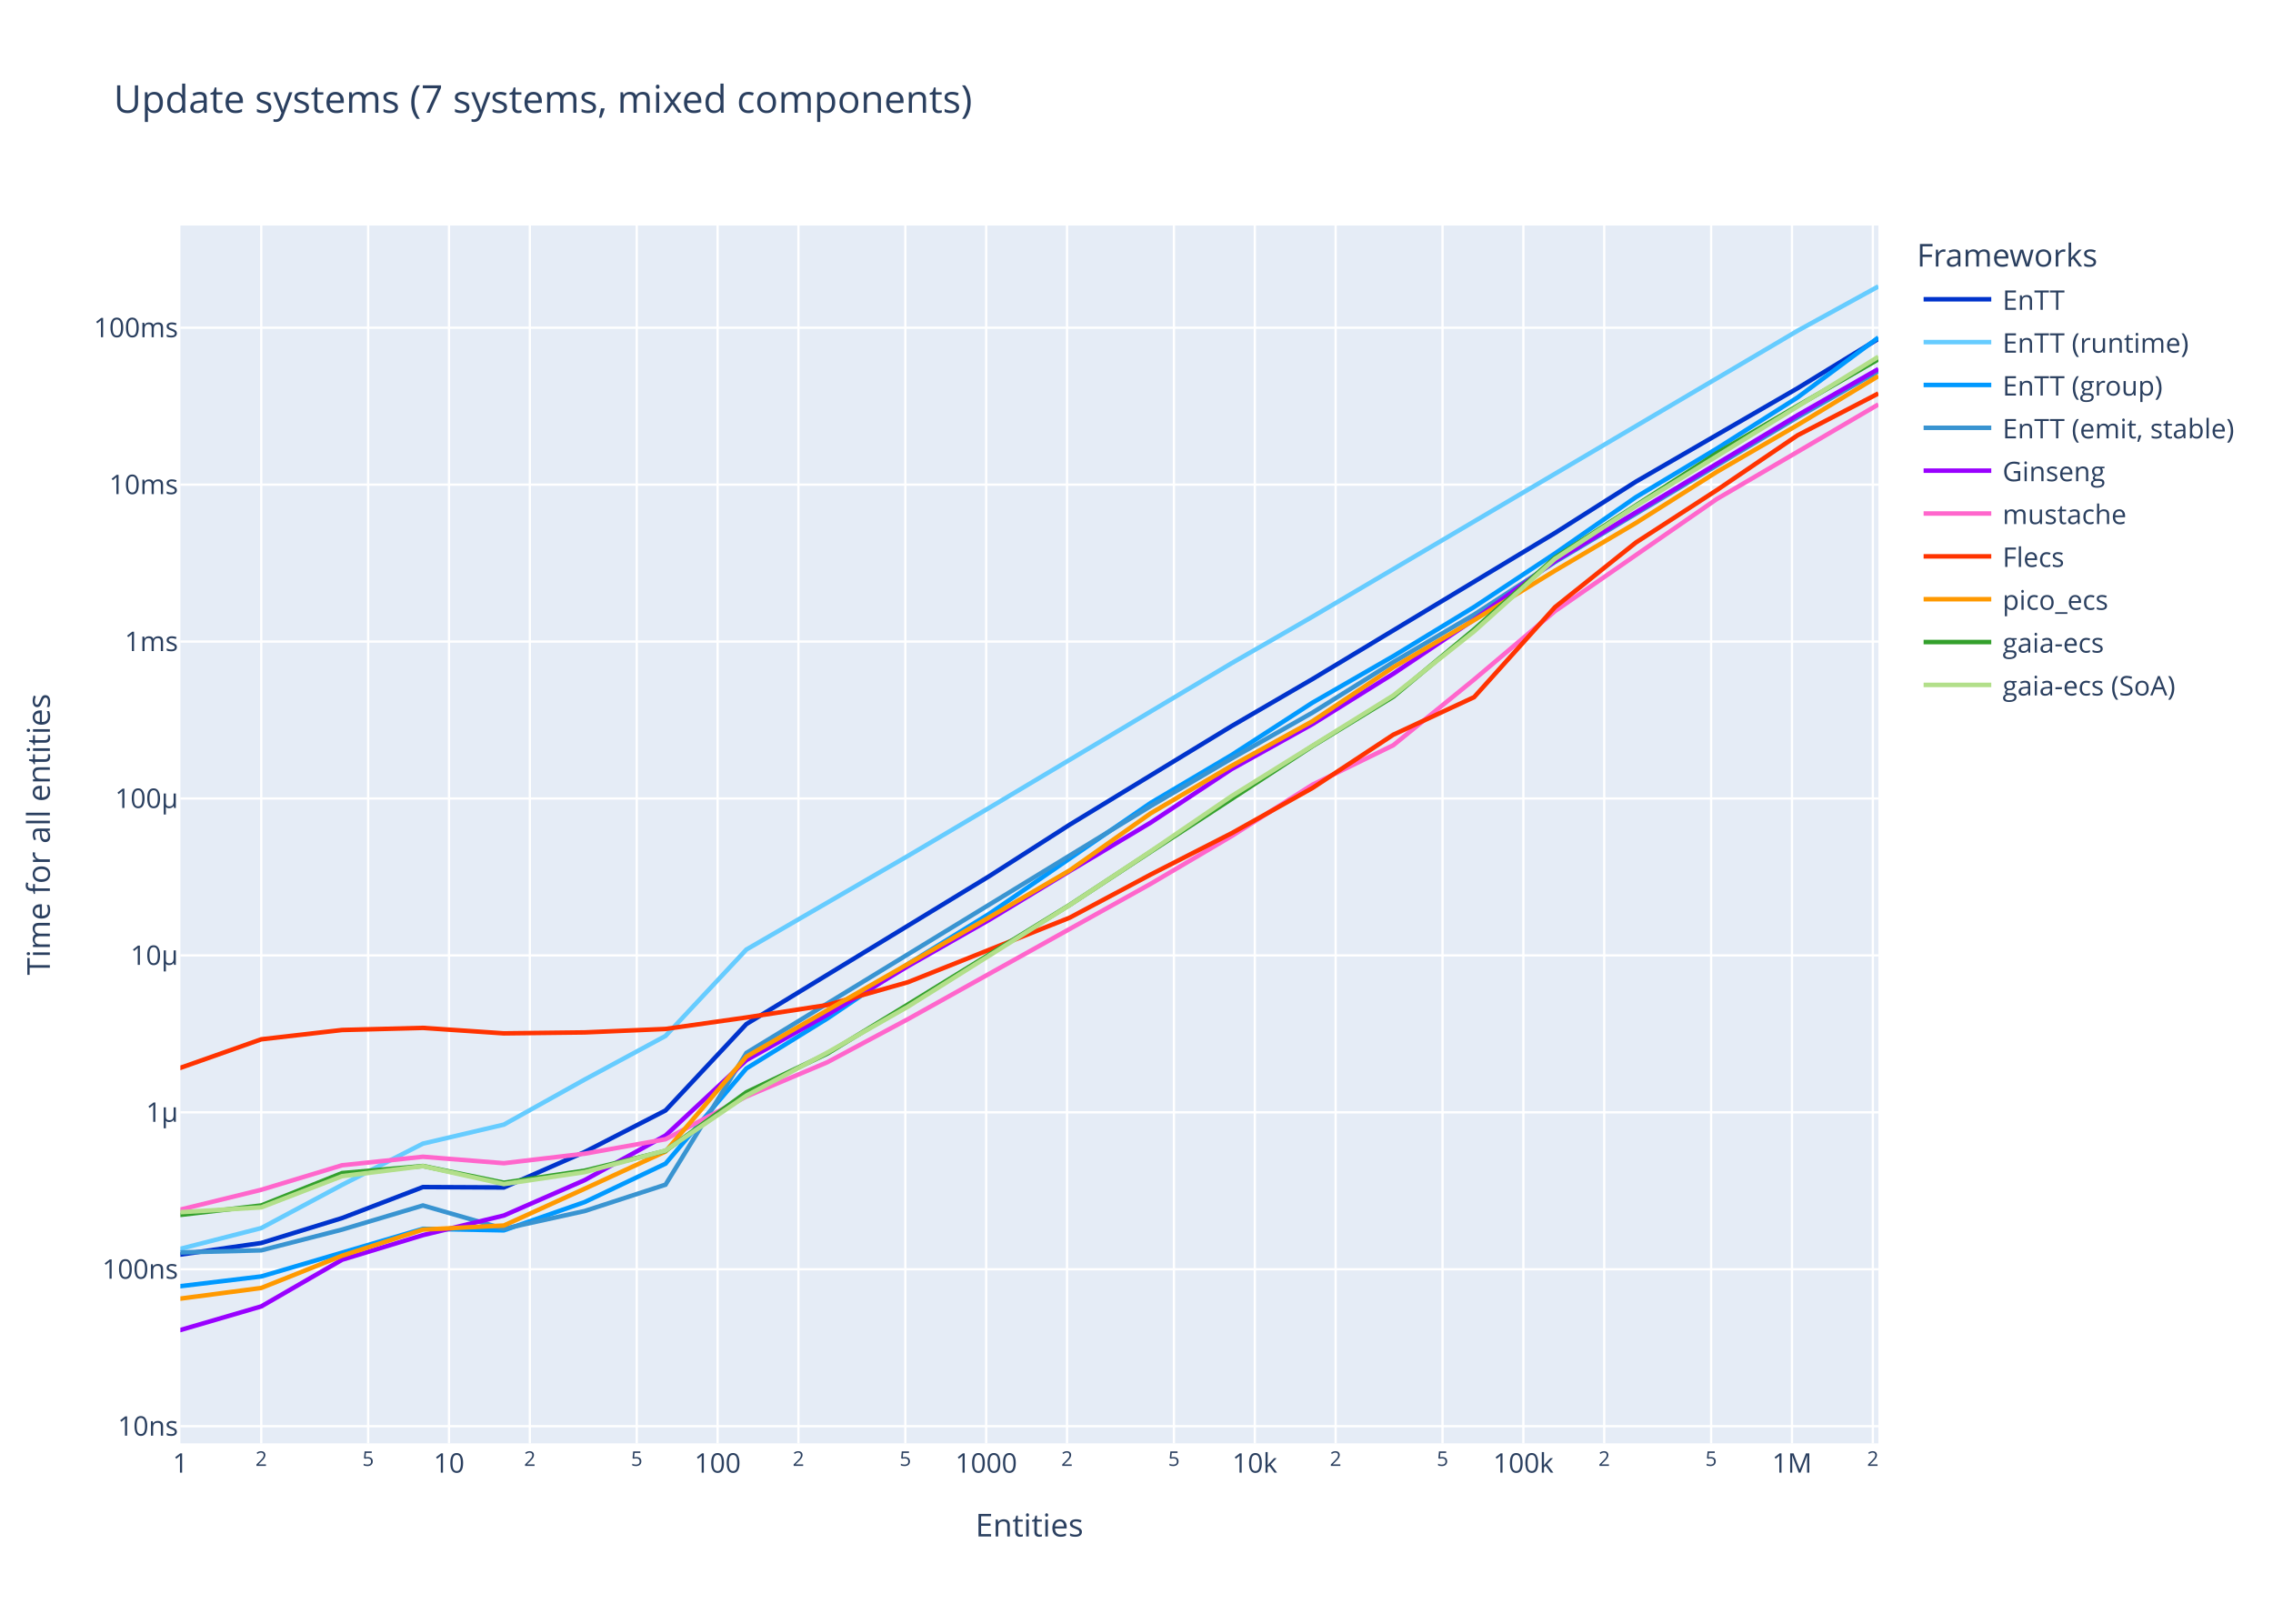
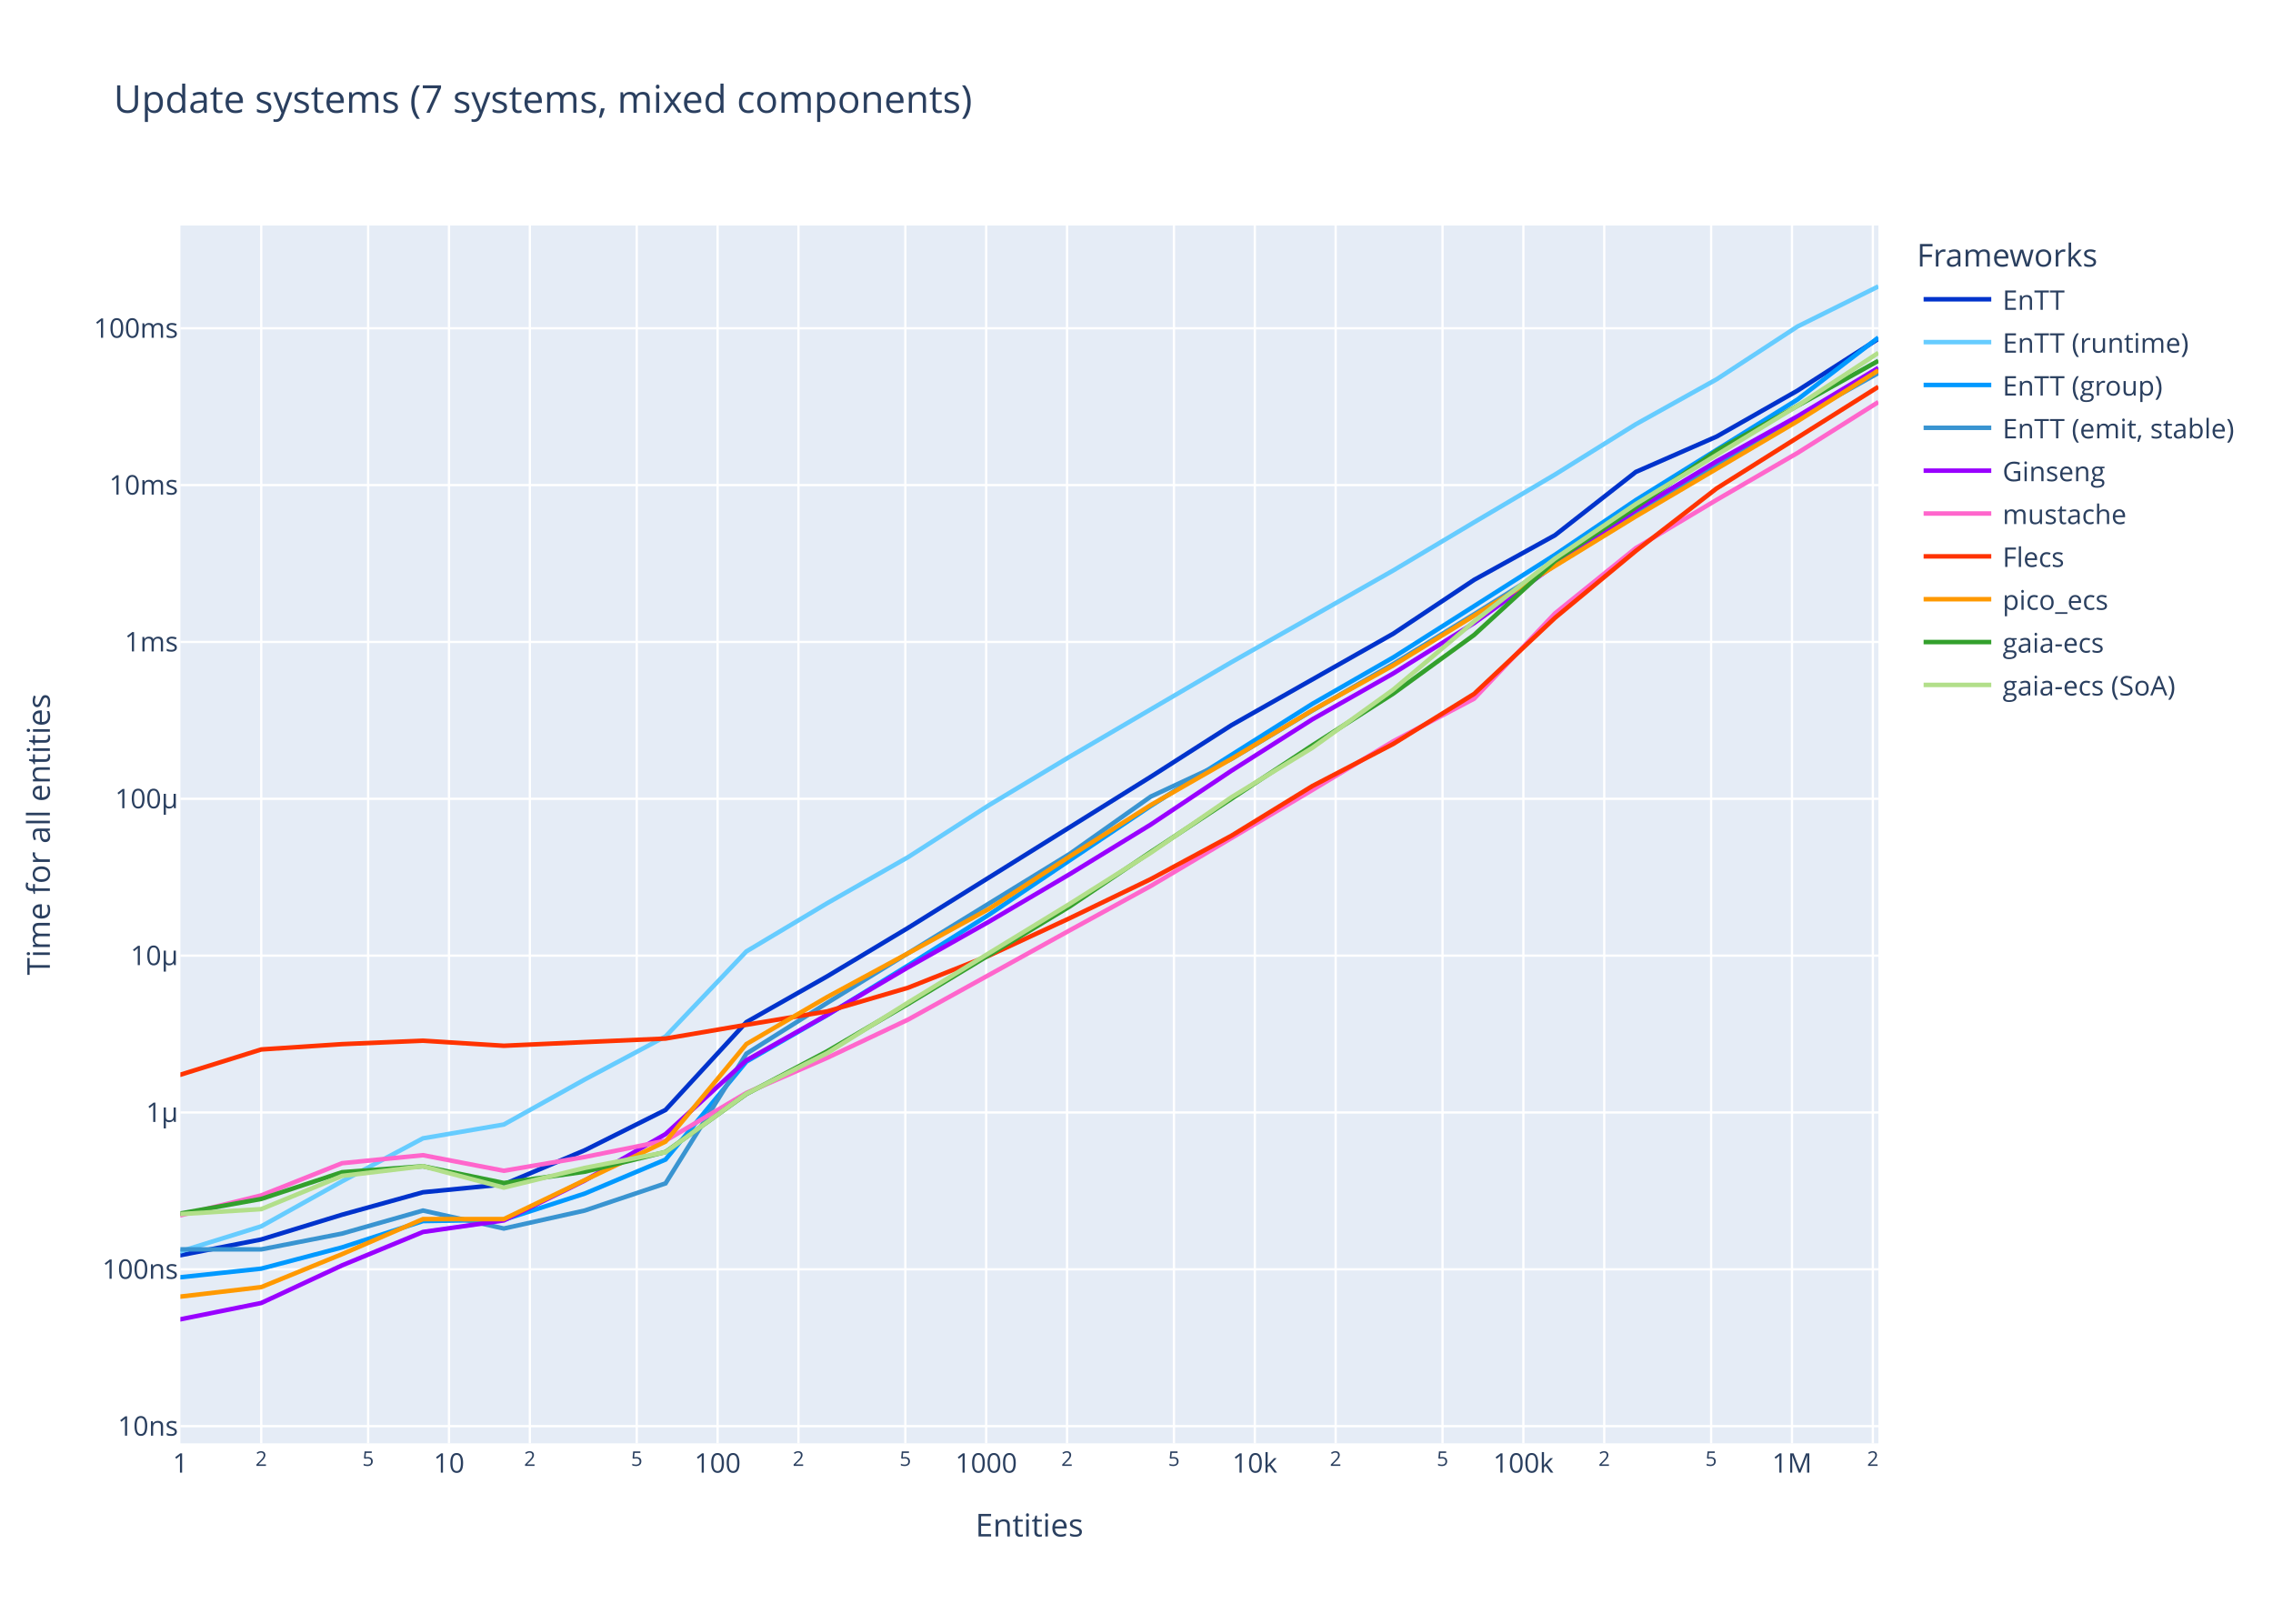
<svg xmlns="http://www.w3.org/2000/svg" class="main-svg" width="1008" height="720" style="" viewBox="0 0 1008 720">
  <rect x="0" y="0" width="1008" height="720" style="fill: rgb(255, 255, 255); fill-opacity: 1;" />
-   <defs id="defs-e7d3ab">
+   <defs id="defs-165e3e">
    <g class="clips">
-       <clipPath id="clipe7d3abxyplot" class="plotclip">
+       <clipPath id="clip165e3exyplot" class="plotclip">
        <rect width="753" height="540" />
      </clipPath>
-       <clipPath class="axesclip" id="clipe7d3abx">
+       <clipPath class="axesclip" id="clip165e3ex">
        <rect x="80" y="0" width="753" height="720" />
      </clipPath>
-       <clipPath class="axesclip" id="clipe7d3aby">
+       <clipPath class="axesclip" id="clip165e3ey">
        <rect x="0" y="100" width="1008" height="540" />
      </clipPath>
-       <clipPath class="axesclip" id="clipe7d3abxy">
+       <clipPath class="axesclip" id="clip165e3exy">
        <rect x="80" y="100" width="753" height="540" />
      </clipPath>
    </g>
    <g class="gradients" />
    <g class="patterns" />
  </defs>
  <g class="bglayer">
    <rect class="bg" x="80" y="100" width="753" height="540" style="fill: rgb(229, 236, 246); fill-opacity: 1; stroke-width: 0;" />
  </g>
  <g class="layer-below">
    <g class="imagelayer" />
    <g class="shapelayer" />
  </g>
  <g class="cartesianlayer">
    <g class="subplot xy">
      <g class="layer-subplot">
        <g class="shapelayer" />
        <g class="imagelayer" />
      </g>
      <g class="minor-gridlayer">
        <g class="x" />
        <g class="y" />
      </g>
      <g class="gridlayer">
        <g class="x">
          <path class="xgrid crisp" transform="translate(115.86,0)" d="M0,100v540" style="stroke: rgb(255, 255, 255); stroke-opacity: 1; stroke-width: 1px;" />
          <path class="xgrid crisp" transform="translate(163.26,0)" d="M0,100v540" style="stroke: rgb(255, 255, 255); stroke-opacity: 1; stroke-width: 1px;" />
          <path class="xgrid crisp" transform="translate(199.11,0)" d="M0,100v540" style="stroke: rgb(255, 255, 255); stroke-opacity: 1; stroke-width: 1px;" />
          <path class="xgrid crisp" transform="translate(234.97,0)" d="M0,100v540" style="stroke: rgb(255, 255, 255); stroke-opacity: 1; stroke-width: 1px;" />
          <path class="xgrid crisp" transform="translate(282.37,0)" d="M0,100v540" style="stroke: rgb(255, 255, 255); stroke-opacity: 1; stroke-width: 1px;" />
          <path class="xgrid crisp" transform="translate(318.23,0)" d="M0,100v540" style="stroke: rgb(255, 255, 255); stroke-opacity: 1; stroke-width: 1px;" />
          <path class="xgrid crisp" transform="translate(354.09,0)" d="M0,100v540" style="stroke: rgb(255, 255, 255); stroke-opacity: 1; stroke-width: 1px;" />
          <path class="xgrid crisp" transform="translate(401.49,0)" d="M0,100v540" style="stroke: rgb(255, 255, 255); stroke-opacity: 1; stroke-width: 1px;" />
          <path class="xgrid crisp" transform="translate(437.34,0)" d="M0,100v540" style="stroke: rgb(255, 255, 255); stroke-opacity: 1; stroke-width: 1px;" />
          <path class="xgrid crisp" transform="translate(473.2,0)" d="M0,100v540" style="stroke: rgb(255, 255, 255); stroke-opacity: 1; stroke-width: 1px;" />
          <path class="xgrid crisp" transform="translate(520.6,0)" d="M0,100v540" style="stroke: rgb(255, 255, 255); stroke-opacity: 1; stroke-width: 1px;" />
          <path class="xgrid crisp" transform="translate(556.46,0)" d="M0,100v540" style="stroke: rgb(255, 255, 255); stroke-opacity: 1; stroke-width: 1px;" />
          <path class="xgrid crisp" transform="translate(592.32,0)" d="M0,100v540" style="stroke: rgb(255, 255, 255); stroke-opacity: 1; stroke-width: 1px;" />
          <path class="xgrid crisp" transform="translate(639.72,0)" d="M0,100v540" style="stroke: rgb(255, 255, 255); stroke-opacity: 1; stroke-width: 1px;" />
          <path class="xgrid crisp" transform="translate(675.57,0)" d="M0,100v540" style="stroke: rgb(255, 255, 255); stroke-opacity: 1; stroke-width: 1px;" />
          <path class="xgrid crisp" transform="translate(711.43,0)" d="M0,100v540" style="stroke: rgb(255, 255, 255); stroke-opacity: 1; stroke-width: 1px;" />
          <path class="xgrid crisp" transform="translate(758.83,0)" d="M0,100v540" style="stroke: rgb(255, 255, 255); stroke-opacity: 1; stroke-width: 1px;" />
          <path class="xgrid crisp" transform="translate(794.69,0)" d="M0,100v540" style="stroke: rgb(255, 255, 255); stroke-opacity: 1; stroke-width: 1px;" />
          <path class="xgrid crisp" transform="translate(830.55,0)" d="M0,100v540" style="stroke: rgb(255, 255, 255); stroke-opacity: 1; stroke-width: 1px;" />
        </g>
        <g class="y">
-           <path class="ygrid crisp" transform="translate(0,632.4)" d="M80,0h753" style="stroke: rgb(255, 255, 255); stroke-opacity: 1; stroke-width: 1px;" />
-           <path class="ygrid crisp" transform="translate(0,562.81)" d="M80,0h753" style="stroke: rgb(255, 255, 255); stroke-opacity: 1; stroke-width: 1px;" />
-           <path class="ygrid crisp" transform="translate(0,493.23)" d="M80,0h753" style="stroke: rgb(255, 255, 255); stroke-opacity: 1; stroke-width: 1px;" />
-           <path class="ygrid crisp" transform="translate(0,423.65)" d="M80,0h753" style="stroke: rgb(255, 255, 255); stroke-opacity: 1; stroke-width: 1px;" />
-           <path class="ygrid crisp" transform="translate(0,354.07)" d="M80,0h753" style="stroke: rgb(255, 255, 255); stroke-opacity: 1; stroke-width: 1px;" />
-           <path class="ygrid crisp" transform="translate(0,284.48)" d="M80,0h753" style="stroke: rgb(255, 255, 255); stroke-opacity: 1; stroke-width: 1px;" />
-           <path class="ygrid crisp" transform="translate(0,214.9)" d="M80,0h753" style="stroke: rgb(255, 255, 255); stroke-opacity: 1; stroke-width: 1px;" />
-           <path class="ygrid crisp" transform="translate(0,145.32)" d="M80,0h753" style="stroke: rgb(255, 255, 255); stroke-opacity: 1; stroke-width: 1px;" />
+           <path class="ygrid crisp" transform="translate(0,632.39)" d="M80,0h753" style="stroke: rgb(255, 255, 255); stroke-opacity: 1; stroke-width: 1px;" />
+           <path class="ygrid crisp" transform="translate(0,562.84)" d="M80,0h753" style="stroke: rgb(255, 255, 255); stroke-opacity: 1; stroke-width: 1px;" />
+           <path class="ygrid crisp" transform="translate(0,493.29)" d="M80,0h753" style="stroke: rgb(255, 255, 255); stroke-opacity: 1; stroke-width: 1px;" />
+           <path class="ygrid crisp" transform="translate(0,423.75)" d="M80,0h753" style="stroke: rgb(255, 255, 255); stroke-opacity: 1; stroke-width: 1px;" />
+           <path class="ygrid crisp" transform="translate(0,354.2)" d="M80,0h753" style="stroke: rgb(255, 255, 255); stroke-opacity: 1; stroke-width: 1px;" />
+           <path class="ygrid crisp" transform="translate(0,284.65)" d="M80,0h753" style="stroke: rgb(255, 255, 255); stroke-opacity: 1; stroke-width: 1px;" />
+           <path class="ygrid crisp" transform="translate(0,215.1)" d="M80,0h753" style="stroke: rgb(255, 255, 255); stroke-opacity: 1; stroke-width: 1px;" />
+           <path class="ygrid crisp" transform="translate(0,145.56)" d="M80,0h753" style="stroke: rgb(255, 255, 255); stroke-opacity: 1; stroke-width: 1px;" />
        </g>
      </g>
      <g class="zerolinelayer" />
      <g class="layer-between">
        <g class="shapelayer" />
        <g class="imagelayer" />
      </g>
      <path class="xlines-below" />
      <path class="ylines-below" />
      <g class="overlines-below" />
      <g class="xaxislayer-below" />
      <g class="yaxislayer-below" />
      <g class="overaxes-below" />
-       <g class="plot" transform="translate(80,100)" clip-path="url(#clipe7d3abxyplot)">
-         <g class="scatterlayer mlayer">
-           <g class="trace scatter trace9988a9" style="stroke-miterlimit: 2; opacity: 1;">
-             <g class="fills" />
-             <g class="errorbars" />
-             <g class="lines">
-               <path class="js-line" d="M-15060,468.44L-15060,456.336L0,456.31L35.86,451.17L71.71,440.11L107.57,426.37L143.43,426.55L179.29,410.81L215.14,392.4L251,354.09L358.57,288.59L394.43,265.65L466.14,221.99L502,201.13L609.57,136.34L645.43,113.6L717.14,72.16L753,50.23" style="vector-effect: none; fill: none; stroke: rgb(0, 51, 204); stroke-opacity: 1; stroke-width: 2px; opacity: 1;" />
-             </g>
-             <g class="points" />
-             <g class="text" />
-           </g>
-           <g class="trace scatter trace2ec19c" style="stroke-miterlimit: 2; opacity: 1;">
-             <g class="fills" />
-             <g class="errorbars" />
-             <g class="lines">
-               <path class="js-line" d="M-15060,479.28L-15060,453.804L0,453.75L35.86,444.55L71.71,425.39L107.57,407.1L143.43,398.68L179.29,378.69L215.14,359.36L251,321.04L322.71,279.48L358.57,258.27L466.14,194.1L502,173.48L717.14,46.68L753,27" style="vector-effect: none; fill: none; stroke: rgb(102, 204, 255); stroke-opacity: 1; stroke-width: 2px; opacity: 1;" />
-             </g>
-             <g class="points" />
-             <g class="text" />
-           </g>
-           <g class="trace scatter trace331c13" style="stroke-miterlimit: 2; opacity: 1;">
-             <g class="fills" />
-             <g class="errorbars" />
-             <g class="lines">
-               <path class="js-line" d="M-15060,479.8L-15060,470.34L0,470.32L35.86,466L107.57,444.88L143.43,445.56L179.29,433.02L215.14,415.98L251,373.77L286.86,351.65L322.71,327.42L358.57,305.29L430.29,256.02L466.14,234.81L502,211.6L537.86,190.96L573.71,169.15L609.57,145.42L645.43,120.47L681.29,98.96L717.14,76.25L753,49.65" style="vector-effect: none; fill: none; stroke: rgb(0, 153, 255); stroke-opacity: 1; stroke-width: 2px; opacity: 1;" />
-             </g>
-             <g class="points" />
-             <g class="text" />
-           </g>
-           <g class="trace scatter tracea41253" style="stroke-miterlimit: 2; opacity: 1;">
-             <g class="fills" />
-             <g class="errorbars" />
-             <g class="lines">
-               <path class="js-line" d="M-15060,468.08L-15060,455.377L0,455.35L35.86,454.42L71.71,445.22L107.57,434.53L143.43,444.88L179.29,436.99L215.14,425.3L251,366.89L430.29,257.43L466.14,236.37L502,216.02L537.86,193.61L573.71,172.54L609.57,149.22L717.14,85.01L753,64.61" style="vector-effect: none; fill: none; stroke: rgb(57, 148, 209); stroke-opacity: 1; stroke-width: 2px; opacity: 1;" />
-             </g>
-             <g class="points" />
-             <g class="text" />
-           </g>
-           <g class="trace scatter trace9f1a84" style="stroke-miterlimit: 2; opacity: 1;">
-             <g class="fills" />
-             <g class="errorbars" />
-             <g class="lines">
-               <path class="js-line" d="M-15060,513L-15060,489.809L0,489.76L35.86,479.28L71.71,458.59L107.57,447.68L143.43,438.99L179.29,423.28L215.14,403.5L251,370.07L286.86,349.97L322.71,328.38L358.57,307.94L394.43,286.21L430.29,264.76L466.14,241.05L502,221.11L537.86,198.77L573.71,174.72L609.57,148.78L717.14,84.13L753,63.63" style="vector-effect: none; fill: none; stroke: rgb(153, 0, 255); stroke-opacity: 1; stroke-width: 2px; opacity: 1;" />
-             </g>
-             <g class="points" />
-             <g class="text" />
-           </g>
-           <g class="trace scatter tracec1c081" style="stroke-miterlimit: 2; opacity: 1;">
-             <g class="fills" />
-             <g class="errorbars" />
-             <g class="lines">
-               <path class="js-line" d="M-15060,493.69L-15060,436.481L0,436.36L35.86,427.57L71.71,416.7L107.57,412.93L143.43,415.79L179.29,411.57L215.14,405.15L251,386.2L286.86,371.04L322.71,351.86L430.29,291.9L466.14,270.76L502,247.97L537.86,230.46L573.71,201.32L609.57,171L681.29,121.31L717.14,100.35L753,79.33" style="vector-effect: none; fill: none; stroke: rgb(255, 102, 204); stroke-opacity: 1; stroke-width: 2px; opacity: 1;" />
-             </g>
-             <g class="points" />
-             <g class="text" />
-           </g>
-           <g class="trace scatter trace97b1c9" style="stroke-miterlimit: 2; opacity: 1;">
-             <g class="fills" />
-             <g class="errorbars" />
-             <g class="lines">
-               <path class="js-line" d="M-15060,412.76L-15060,373.583L0,373.5L35.86,360.85L71.71,356.72L107.57,355.79L143.43,358.21L179.29,357.79L215.14,356.26L251,351.16L286.86,345.65L322.71,335.5L394.43,306.89L430.29,287.79L466.14,269.49L502,249.43L537.86,225.8L573.71,209.13L609.57,169.24L645.43,140.59L681.29,117.37L717.14,93.04L753,74.47" style="vector-effect: none; fill: none; stroke: rgb(255, 51, 0); stroke-opacity: 1; stroke-width: 2px; opacity: 1;" />
-             </g>
-             <g class="points" />
-             <g class="text" />
-           </g>
-           <g class="trace scatter trace9c4613" style="stroke-miterlimit: 2; opacity: 1;">
-             <g class="fills" />
-             <g class="errorbars" />
-             <g class="lines">
-               <path class="js-line" d="M-15060,492.86L-15060,475.866L0,475.83L35.86,471.11L71.71,456.8L107.57,445.22L143.43,443.42L179.29,427.1L215.14,410.59L251,368.53L358.57,306.83L394.43,285.91L430.29,260.64L466.14,239.58L502,219.82L537.86,195.89L573.71,174.98L609.57,153.05L645.43,131.92L681.29,109.27L717.14,88.47L753,66.75" style="vector-effect: none; fill: none; stroke: rgb(255, 153, 0); stroke-opacity: 1; stroke-width: 2px; opacity: 1;" />
-             </g>
-             <g class="points" />
-             <g class="text" />
-           </g>
-           <g class="trace scatter tracec07773" style="stroke-miterlimit: 2; opacity: 1;">
-             <g class="fills" />
-             <g class="errorbars" />
-             <g class="lines">
-               <path class="js-line" d="M-15060,461.34L-15060,438.758L0,438.71L35.86,434.53L71.71,420.17L107.57,417.03L143.43,424.44L179.29,419.09L215.14,410.32L251,384.34L286.86,367.19L322.71,345.36L394.43,301.23L430.29,277.68L502,230.88L537.86,208.94L573.71,179.1L609.57,147.26L681.29,101L717.14,79.95L753,59.32" style="vector-effect: none; fill: none; stroke: rgb(51, 160, 44); stroke-opacity: 1; stroke-width: 2px; opacity: 1;" />
-             </g>
-             <g class="points" />
-             <g class="text" />
-           </g>
-           <g class="trace scatter trace9beb1f" style="stroke-miterlimit: 2; opacity: 1;">
-             <g class="fills" />
-             <g class="errorbars" />
-             <g class="lines">
-               <path class="js-line" d="M-15060,464.05L-15060,437.566L0,437.51L35.86,435.37L71.71,421.53L107.57,417.09L143.43,425.04L179.29,419.74L215.14,410.17L251,385.82L286.86,366.75L322.71,346.32L394.43,301.31L430.29,277.48L466.14,253.02L502,230.69L537.86,208.4L573.71,179.98L609.57,147.8L645.43,124.41L753,58.19" style="vector-effect: none; fill: none; stroke: rgb(178, 223, 138); stroke-opacity: 1; stroke-width: 2px; opacity: 1;" />
-             </g>
-             <g class="points" />
-             <g class="text" />
-           </g>
-         </g>
-       </g>
-       <g class="overplot" />
+       <g class="overplot">
+         <g class="xy" transform="translate(80,100)" clip-path="url(#clip165e3exyplot)">
+           <g class="scatterlayer mlayer">
+             <g class="trace scatter trace92db5b" style="stroke-miterlimit: 2; opacity: 1;">
+               <g class="fills" />
+               <g class="errorbars" />
+               <g class="lines">
+                 <path class="js-line" d="M-15060,468.83L-15060,456.616L0,456.59L35.86,449.6L71.71,438.62L107.57,428.67L143.43,425.17L179.29,410.06L215.14,392.17L251,353.23L286.86,332.91L322.71,311.44L430.29,244.46L466.14,221.55L537.86,180.99L573.71,157.13L609.57,137.34L645.43,109.27L681.29,93.57L717.14,73.2L753,50.22" style="vector-effect: none; fill: none; stroke: rgb(0, 51, 204); stroke-opacity: 1; stroke-width: 2px; opacity: 1;" />
+               </g>
+               <g class="points" />
+               <g class="text" />
+             </g>
+             <g class="trace scatter trace678532" style="stroke-miterlimit: 2; opacity: 1;">
+               <g class="fills" />
+               <g class="errorbars" />
+               <g class="lines">
+                 <path class="js-line" d="M-15060,483.18L-15060,454.979L0,454.92L35.86,443.77L71.71,423.82L107.57,404.76L143.43,398.63L179.29,378.68L215.14,359.59L251,321.87L286.86,300.48L322.71,280.07L358.57,257.04L394.43,235.51L466.14,193.6L502,173.31L537.86,152.95L573.71,131.59L609.57,110.43L645.43,88.12L681.29,68.17L717.14,44.78L753,27" style="vector-effect: none; fill: none; stroke: rgb(102, 204, 255); stroke-opacity: 1; stroke-width: 2px; opacity: 1;" />
+               </g>
+               <g class="points" />
+               <g class="text" />
+             </g>
+             <g class="trace scatter trace04d702" style="stroke-miterlimit: 2; opacity: 1;">
+               <g class="fills" />
+               <g class="errorbars" />
+               <g class="lines">
+                 <path class="js-line" d="M-15060,479.29L-15060,466.387L0,466.36L35.86,462.54L71.71,453.11L107.57,441.45L143.43,440.86L179.29,429.26L215.14,414.17L251,370.73L286.86,350.12L322.71,328.1L358.57,305.61L394.43,281.45L430.29,257.39L466.14,234.72L502,212.09L537.86,191.51L609.57,146.01L645.43,121.76L717.14,77.15L753,49.66" style="vector-effect: none; fill: none; stroke: rgb(0, 153, 255); stroke-opacity: 1; stroke-width: 2px; opacity: 1;" />
+               </g>
+               <g class="points" />
+               <g class="text" />
+             </g>
+             <g class="trace scatter trace42ec28" style="stroke-miterlimit: 2; opacity: 1;">
+               <g class="fills" />
+               <g class="errorbars" />
+               <g class="lines">
+                 <path class="js-line" d="M-15060,469.58L-15060,0L-15060,454.033L35.86,454L71.71,446.99L107.57,436.78L143.43,444.75L179.29,436.78L215.14,424.74L251,367.23L286.86,344.69L394.43,278.61L430.29,253.24L466.14,236.5L502,215.06L537.86,194.42L573.71,172.4L645.43,127.44L681.29,106.53L717.14,85.44L753,65.4" style="vector-effect: none; fill: none; stroke: rgb(57, 148, 209); stroke-opacity: 1; stroke-width: 2px; opacity: 1;" />
+               </g>
+               <g class="points" />
+               <g class="text" />
+             </g>
+             <g class="trace scatter tracea84602" style="stroke-miterlimit: 2; opacity: 1;">
+               <g class="fills" />
+               <g class="errorbars" />
+               <g class="lines">
+                 <path class="js-line" d="M-15060,513L-15060,485.069L0,485.01L35.86,477.77L71.71,461.08L107.57,446.28L143.43,441.16L179.29,423.49L215.14,402.88L251,370.16L286.86,349.98L322.71,328.91L358.57,308.69L394.43,287.59L430.29,265.65L466.14,241.73L502,218.96L537.86,198.61L573.71,176.28L609.57,150.51L645.43,126.16L681.29,104.53L717.14,84.59L753,63.11" style="vector-effect: none; fill: none; stroke: rgb(153, 0, 255); stroke-opacity: 1; stroke-width: 2px; opacity: 1;" />
+               </g>
+               <g class="points" />
+               <g class="text" />
+             </g>
+             <g class="trace scatter traceb67018" style="stroke-miterlimit: 2; opacity: 1;">
+               <g class="fills" />
+               <g class="errorbars" />
+               <g class="lines">
+                 <path class="js-line" d="M-15060,492.06L-15060,439.002L0,438.89L35.86,430.06L71.71,415.78L107.57,412.24L143.43,419.14L179.29,413.04L215.14,405.8L251,384.61L286.86,369.04L322.71,352.11L394.43,312.51L430.29,292.88L502,250.29L537.86,228.7L573.71,209.81L609.57,172.01L645.43,143.04L681.29,121.64L717.14,100.84L753,78.27" style="vector-effect: none; fill: none; stroke: rgb(255, 102, 204); stroke-opacity: 1; stroke-width: 2px; opacity: 1;" />
+               </g>
+               <g class="points" />
+               <g class="text" />
+             </g>
+             <g class="trace scatter trace47a40f" style="stroke-miterlimit: 2; opacity: 1;">
+               <g class="fills" />
+               <g class="errorbars" />
+               <g class="lines">
+                 <path class="js-line" d="M-15060,410.27L-15060,376.621L0,376.55L35.86,365.35L71.71,362.99L107.57,361.47L143.43,363.71L179.29,362.09L215.14,360.52L251,354.41L286.86,348.46L322.71,337.98L358.57,323.75L394.43,307.12L430.29,289.84L466.14,270.55L502,248.54L537.86,229.87L573.71,207.69L609.57,173.99L645.43,144.29L681.29,116.56L753,71.5" style="vector-effect: none; fill: none; stroke: rgb(255, 51, 0); stroke-opacity: 1; stroke-width: 2px; opacity: 1;" />
+               </g>
+               <g class="points" />
+               <g class="text" />
+             </g>
+             <g class="trace scatter trace343b8e" style="stroke-miterlimit: 2; opacity: 1;">
+               <g class="fills" />
+               <g class="errorbars" />
+               <g class="lines">
+                 <path class="js-line" d="M-15060,489.77L-15060,474.971L0,474.94L35.86,470.73L71.71,456.1L107.57,440.57L143.43,440.57L179.29,423.32L215.14,406.21L251,362.97L286.86,342.08L322.71,322.69L358.57,303.04L394.43,279.74L430.29,257L466.14,236.48L502,214.95L537.86,195.05L609.57,150.97L645.43,128.98L717.14,86.77L753,64.24" style="vector-effect: none; fill: none; stroke: rgb(255, 153, 0); stroke-opacity: 1; stroke-width: 2px; opacity: 1;" />
+               </g>
+               <g class="points" />
+               <g class="text" />
+             </g>
+             <g class="trace scatter trace81b13f" style="stroke-miterlimit: 2; opacity: 1;">
+               <g class="fills" />
+               <g class="errorbars" />
+               <g class="lines">
+                 <path class="js-line" d="M-15060,457.33L-15060,438.121L0,438.08L35.86,431.63L71.71,419.78L107.57,417.14L143.43,424.57L179.29,419.57L215.14,410.81L251,385.11L286.86,366.15L322.71,345.15L394.43,301.92L430.29,277.81L502,230.5L537.86,207.56L573.71,181.55L609.57,148.71L645.43,124.98L681.29,99.87L753,59.98" style="vector-effect: none; fill: none; stroke: rgb(51, 160, 44); stroke-opacity: 1; stroke-width: 2px; opacity: 1;" />
+               </g>
+               <g class="points" />
+               <g class="text" />
+             </g>
+             <g class="trace scatter tracef173cb" style="stroke-miterlimit: 2; opacity: 1;">
+               <g class="fills" />
+               <g class="errorbars" />
+               <g class="lines">
+                 <path class="js-line" d="M-15060,462.54L-15060,438.401L0,438.35L35.86,436.15L71.71,421.42L107.57,417.14L143.43,426.6L179.29,417.88L215.14,410.91L251,384.98L286.86,366.96L322.71,344.55L394.43,300.77L430.29,278.16L466.14,253.49L502,231.59L537.86,205.8L573.71,175.6L609.57,147.69L645.43,123.51L717.14,79.93L753,56.46" style="vector-effect: none; fill: none; stroke: rgb(178, 223, 138); stroke-opacity: 1; stroke-width: 2px; opacity: 1;" />
+               </g>
+               <g class="points" />
+               <g class="text" />
+             </g>
+           </g>
+         </g>
+       </g>
      <path class="xlines-above crisp" d="M0,0" style="fill: none;" />
      <path class="ylines-above crisp" d="M0,0" style="fill: none;" />
      <g class="overlines-above" />
      <g class="xaxislayer-above">
        <g class="xtick">
          <text text-anchor="middle" x="0" y="653" transform="translate(80,0)" style="font-family: 'Open Sans', verdana, arial, sans-serif; font-size: 12px; fill: rgb(42, 63, 95); fill-opacity: 1; white-space: pre; opacity: 1;">1</text>
        </g>
        <g class="xtick">
          <text text-anchor="middle" x="0" y="650" style="font-family: 'Open Sans', verdana, arial, sans-serif; font-size: 9px; fill: rgb(42, 63, 95); fill-opacity: 1; white-space: pre; opacity: 1;" transform="translate(115.86,0)">2</text>
        </g>
        <g class="xtick">
          <text text-anchor="middle" x="0" y="650" style="font-family: 'Open Sans', verdana, arial, sans-serif; font-size: 9px; fill: rgb(42, 63, 95); fill-opacity: 1; white-space: pre; opacity: 1;" transform="translate(163.26,0)">5</text>
        </g>
        <g class="xtick">
          <text text-anchor="middle" x="0" y="653" style="font-family: 'Open Sans', verdana, arial, sans-serif; font-size: 12px; fill: rgb(42, 63, 95); fill-opacity: 1; white-space: pre; opacity: 1;" transform="translate(199.11,0)">10</text>
        </g>
        <g class="xtick">
          <text text-anchor="middle" x="0" y="650" style="font-family: 'Open Sans', verdana, arial, sans-serif; font-size: 9px; fill: rgb(42, 63, 95); fill-opacity: 1; white-space: pre; opacity: 1;" transform="translate(234.97,0)">2</text>
        </g>
        <g class="xtick">
          <text text-anchor="middle" x="0" y="650" style="font-family: 'Open Sans', verdana, arial, sans-serif; font-size: 9px; fill: rgb(42, 63, 95); fill-opacity: 1; white-space: pre; opacity: 1;" transform="translate(282.37,0)">5</text>
        </g>
        <g class="xtick">
          <text text-anchor="middle" x="0" y="653" style="font-family: 'Open Sans', verdana, arial, sans-serif; font-size: 12px; fill: rgb(42, 63, 95); fill-opacity: 1; white-space: pre; opacity: 1;" transform="translate(318.23,0)">100</text>
        </g>
        <g class="xtick">
          <text text-anchor="middle" x="0" y="650" style="font-family: 'Open Sans', verdana, arial, sans-serif; font-size: 9px; fill: rgb(42, 63, 95); fill-opacity: 1; white-space: pre; opacity: 1;" transform="translate(354.09,0)">2</text>
        </g>
        <g class="xtick">
          <text text-anchor="middle" x="0" y="650" style="font-family: 'Open Sans', verdana, arial, sans-serif; font-size: 9px; fill: rgb(42, 63, 95); fill-opacity: 1; white-space: pre; opacity: 1;" transform="translate(401.49,0)">5</text>
        </g>
        <g class="xtick">
          <text text-anchor="middle" x="0" y="653" style="font-family: 'Open Sans', verdana, arial, sans-serif; font-size: 12px; fill: rgb(42, 63, 95); fill-opacity: 1; white-space: pre; opacity: 1;" transform="translate(437.34,0)">1000</text>
        </g>
        <g class="xtick">
          <text text-anchor="middle" x="0" y="650" style="font-family: 'Open Sans', verdana, arial, sans-serif; font-size: 9px; fill: rgb(42, 63, 95); fill-opacity: 1; white-space: pre; opacity: 1;" transform="translate(473.2,0)">2</text>
        </g>
        <g class="xtick">
          <text text-anchor="middle" x="0" y="650" style="font-family: 'Open Sans', verdana, arial, sans-serif; font-size: 9px; fill: rgb(42, 63, 95); fill-opacity: 1; white-space: pre; opacity: 1;" transform="translate(520.6,0)">5</text>
        </g>
        <g class="xtick">
          <text text-anchor="middle" x="0" y="653" style="font-family: 'Open Sans', verdana, arial, sans-serif; font-size: 12px; fill: rgb(42, 63, 95); fill-opacity: 1; white-space: pre; opacity: 1;" transform="translate(556.46,0)">10k</text>
        </g>
        <g class="xtick">
          <text text-anchor="middle" x="0" y="650" style="font-family: 'Open Sans', verdana, arial, sans-serif; font-size: 9px; fill: rgb(42, 63, 95); fill-opacity: 1; white-space: pre; opacity: 1;" transform="translate(592.32,0)">2</text>
        </g>
        <g class="xtick">
          <text text-anchor="middle" x="0" y="650" style="font-family: 'Open Sans', verdana, arial, sans-serif; font-size: 9px; fill: rgb(42, 63, 95); fill-opacity: 1; white-space: pre; opacity: 1;" transform="translate(639.72,0)">5</text>
        </g>
        <g class="xtick">
          <text text-anchor="middle" x="0" y="653" style="font-family: 'Open Sans', verdana, arial, sans-serif; font-size: 12px; fill: rgb(42, 63, 95); fill-opacity: 1; white-space: pre; opacity: 1;" transform="translate(675.57,0)">100k</text>
        </g>
        <g class="xtick">
          <text text-anchor="middle" x="0" y="650" style="font-family: 'Open Sans', verdana, arial, sans-serif; font-size: 9px; fill: rgb(42, 63, 95); fill-opacity: 1; white-space: pre; opacity: 1;" transform="translate(711.43,0)">2</text>
        </g>
        <g class="xtick">
          <text text-anchor="middle" x="0" y="650" style="font-family: 'Open Sans', verdana, arial, sans-serif; font-size: 9px; fill: rgb(42, 63, 95); fill-opacity: 1; white-space: pre; opacity: 1;" transform="translate(758.83,0)">5</text>
        </g>
        <g class="xtick">
          <text text-anchor="middle" x="0" y="653" style="font-family: 'Open Sans', verdana, arial, sans-serif; font-size: 12px; fill: rgb(42, 63, 95); fill-opacity: 1; white-space: pre; opacity: 1;" transform="translate(794.69,0)">1M</text>
        </g>
        <g class="xtick">
          <text text-anchor="middle" x="0" y="650" style="font-family: 'Open Sans', verdana, arial, sans-serif; font-size: 9px; fill: rgb(42, 63, 95); fill-opacity: 1; white-space: pre; opacity: 1;" transform="translate(830.55,0)">2</text>
        </g>
      </g>
      <g class="yaxislayer-above">
        <g class="ytick">
-           <text text-anchor="end" x="79" y="4.2" transform="translate(0,632.4)" style="font-family: 'Open Sans', verdana, arial, sans-serif; font-size: 12px; fill: rgb(42, 63, 95); fill-opacity: 1; white-space: pre; opacity: 1;">10ns</text>
-         </g>
-         <g class="ytick">
-           <text text-anchor="end" x="79" y="4.2" style="font-family: 'Open Sans', verdana, arial, sans-serif; font-size: 12px; fill: rgb(42, 63, 95); fill-opacity: 1; white-space: pre; opacity: 1;" transform="translate(0,562.81)">100ns</text>
-         </g>
-         <g class="ytick">
-           <text text-anchor="end" x="79" y="4.2" style="font-family: 'Open Sans', verdana, arial, sans-serif; font-size: 12px; fill: rgb(42, 63, 95); fill-opacity: 1; white-space: pre; opacity: 1;" transform="translate(0,493.23)">1µ</text>
-         </g>
-         <g class="ytick">
-           <text text-anchor="end" x="79" y="4.2" style="font-family: 'Open Sans', verdana, arial, sans-serif; font-size: 12px; fill: rgb(42, 63, 95); fill-opacity: 1; white-space: pre; opacity: 1;" transform="translate(0,423.65)">10µ</text>
-         </g>
-         <g class="ytick">
-           <text text-anchor="end" x="79" y="4.2" style="font-family: 'Open Sans', verdana, arial, sans-serif; font-size: 12px; fill: rgb(42, 63, 95); fill-opacity: 1; white-space: pre; opacity: 1;" transform="translate(0,354.07)">100µ</text>
-         </g>
-         <g class="ytick">
-           <text text-anchor="end" x="79" y="4.2" style="font-family: 'Open Sans', verdana, arial, sans-serif; font-size: 12px; fill: rgb(42, 63, 95); fill-opacity: 1; white-space: pre; opacity: 1;" transform="translate(0,284.48)">1ms</text>
-         </g>
-         <g class="ytick">
-           <text text-anchor="end" x="79" y="4.2" style="font-family: 'Open Sans', verdana, arial, sans-serif; font-size: 12px; fill: rgb(42, 63, 95); fill-opacity: 1; white-space: pre; opacity: 1;" transform="translate(0,214.9)">10ms</text>
-         </g>
-         <g class="ytick">
-           <text text-anchor="end" x="79" y="4.2" style="font-family: 'Open Sans', verdana, arial, sans-serif; font-size: 12px; fill: rgb(42, 63, 95); fill-opacity: 1; white-space: pre; opacity: 1;" transform="translate(0,145.32)">100ms</text>
+           <text text-anchor="end" x="79" y="4.2" transform="translate(0,632.39)" style="font-family: 'Open Sans', verdana, arial, sans-serif; font-size: 12px; fill: rgb(42, 63, 95); fill-opacity: 1; white-space: pre; opacity: 1;">10ns</text>
+         </g>
+         <g class="ytick">
+           <text text-anchor="end" x="79" y="4.2" style="font-family: 'Open Sans', verdana, arial, sans-serif; font-size: 12px; fill: rgb(42, 63, 95); fill-opacity: 1; white-space: pre; opacity: 1;" transform="translate(0,562.84)">100ns</text>
+         </g>
+         <g class="ytick">
+           <text text-anchor="end" x="79" y="4.2" style="font-family: 'Open Sans', verdana, arial, sans-serif; font-size: 12px; fill: rgb(42, 63, 95); fill-opacity: 1; white-space: pre; opacity: 1;" transform="translate(0,493.29)">1µ</text>
+         </g>
+         <g class="ytick">
+           <text text-anchor="end" x="79" y="4.2" style="font-family: 'Open Sans', verdana, arial, sans-serif; font-size: 12px; fill: rgb(42, 63, 95); fill-opacity: 1; white-space: pre; opacity: 1;" transform="translate(0,423.75)">10µ</text>
+         </g>
+         <g class="ytick">
+           <text text-anchor="end" x="79" y="4.2" style="font-family: 'Open Sans', verdana, arial, sans-serif; font-size: 12px; fill: rgb(42, 63, 95); fill-opacity: 1; white-space: pre; opacity: 1;" transform="translate(0,354.2)">100µ</text>
+         </g>
+         <g class="ytick">
+           <text text-anchor="end" x="79" y="4.2" style="font-family: 'Open Sans', verdana, arial, sans-serif; font-size: 12px; fill: rgb(42, 63, 95); fill-opacity: 1; white-space: pre; opacity: 1;" transform="translate(0,284.65)">1ms</text>
+         </g>
+         <g class="ytick">
+           <text text-anchor="end" x="79" y="4.2" style="font-family: 'Open Sans', verdana, arial, sans-serif; font-size: 12px; fill: rgb(42, 63, 95); fill-opacity: 1; white-space: pre; opacity: 1;" transform="translate(0,215.1)">10ms</text>
+         </g>
+         <g class="ytick">
+           <text text-anchor="end" x="79" y="4.2" style="font-family: 'Open Sans', verdana, arial, sans-serif; font-size: 12px; fill: rgb(42, 63, 95); fill-opacity: 1; white-space: pre; opacity: 1;" transform="translate(0,145.56)">100ms</text>
        </g>
      </g>
      <g class="overaxes-above" />
    </g>
  </g>
  <g class="polarlayer" />
  <g class="smithlayer" />
  <g class="ternarylayer" />
  <g class="geolayer" />
  <g class="funnelarealayer" />
  <g class="pielayer" />
  <g class="iciclelayer" />
  <g class="treemaplayer" />
  <g class="sunburstlayer" />
  <g class="glimages" />
-   <defs id="topdefs-e7d3ab">
+   <defs id="topdefs-165e3e">
    <g class="clips" />
-     <clipPath id="legende7d3ab">
+     <clipPath id="legend165e3e">
      <rect width="148" height="219" x="0" y="0" />
    </clipPath>
  </defs>
  <g class="layer-above">
    <g class="imagelayer" />
    <g class="shapelayer" />
  </g>
  <g class="infolayer">
    <g class="legend" pointer-events="all" transform="translate(848.06,100)">
      <rect class="bg" shape-rendering="crispEdges" width="148" height="219" x="0" y="0" style="stroke: rgb(68, 68, 68); stroke-opacity: 1; fill: rgb(255, 255, 255); fill-opacity: 1; stroke-width: 0px;" />
-       <g class="scrollbox" transform="" clip-path="url(#legende7d3ab)">
+       <g class="scrollbox" transform="" clip-path="url(#legend165e3e)">
        <text class="legendtitletext" text-anchor="start" x="2" y="18.2" style="font-family: 'Open Sans', verdana, arial, sans-serif; font-size: 14px; fill: rgb(42, 63, 95); fill-opacity: 1; white-space: pre;">Frameworks</text>
        <g class="groups" transform="">
          <g class="traces" transform="translate(0,32.7)" style="opacity: 1;">
            <text class="legendtext" text-anchor="start" x="40" y="4.68" style="font-family: 'Open Sans', verdana, arial, sans-serif; font-size: 12px; fill: rgb(42, 63, 95); fill-opacity: 1; white-space: pre;">EnTT</text>
            <g class="layers" style="opacity: 1;">
              <g class="legendfill" />
              <g class="legendlines">
                <path class="js-line" d="M5,0h30" style="fill: none; stroke: rgb(0, 51, 204); stroke-opacity: 1; stroke-width: 2px;" />
              </g>
              <g class="legendsymbols">
                <g class="legendpoints" />
              </g>
            </g>
            <rect class="legendtoggle" x="0" y="-9.5" width="142.969" height="19" style="fill: rgb(0, 0, 0); fill-opacity: 0;" />
          </g>
        </g>
        <g class="groups" transform="">
          <g class="traces" transform="translate(0,51.7)" style="opacity: 1;">
            <text class="legendtext" text-anchor="start" x="40" y="4.68" style="font-family: 'Open Sans', verdana, arial, sans-serif; font-size: 12px; fill: rgb(42, 63, 95); fill-opacity: 1; white-space: pre;">EnTT (runtime)</text>
            <g class="layers" style="opacity: 1;">
              <g class="legendfill" />
              <g class="legendlines">
                <path class="js-line" d="M5,0h30" style="fill: none; stroke: rgb(102, 204, 255); stroke-opacity: 1; stroke-width: 2px;" />
              </g>
              <g class="legendsymbols">
                <g class="legendpoints" />
              </g>
            </g>
            <rect class="legendtoggle" x="0" y="-9.5" width="142.969" height="19" style="fill: rgb(0, 0, 0); fill-opacity: 0;" />
          </g>
        </g>
        <g class="groups" transform="">
          <g class="traces" transform="translate(0,70.7)" style="opacity: 1;">
            <text class="legendtext" text-anchor="start" x="40" y="4.68" style="font-family: 'Open Sans', verdana, arial, sans-serif; font-size: 12px; fill: rgb(42, 63, 95); fill-opacity: 1; white-space: pre;">EnTT (group)</text>
            <g class="layers" style="opacity: 1;">
              <g class="legendfill" />
              <g class="legendlines">
                <path class="js-line" d="M5,0h30" style="fill: none; stroke: rgb(0, 153, 255); stroke-opacity: 1; stroke-width: 2px;" />
              </g>
              <g class="legendsymbols">
                <g class="legendpoints" />
              </g>
            </g>
            <rect class="legendtoggle" x="0" y="-9.5" width="142.969" height="19" style="fill: rgb(0, 0, 0); fill-opacity: 0;" />
          </g>
        </g>
        <g class="groups" transform="">
          <g class="traces" transform="translate(0,89.7)" style="opacity: 1;">
            <text class="legendtext" text-anchor="start" x="40" y="4.68" style="font-family: 'Open Sans', verdana, arial, sans-serif; font-size: 12px; fill: rgb(42, 63, 95); fill-opacity: 1; white-space: pre;">EnTT (emit, stable)</text>
            <g class="layers" style="opacity: 1;">
              <g class="legendfill" />
              <g class="legendlines">
                <path class="js-line" d="M5,0h30" style="fill: none; stroke: rgb(57, 148, 209); stroke-opacity: 1; stroke-width: 2px;" />
              </g>
              <g class="legendsymbols">
                <g class="legendpoints" />
              </g>
            </g>
            <rect class="legendtoggle" x="0" y="-9.5" width="142.969" height="19" style="fill: rgb(0, 0, 0); fill-opacity: 0;" />
          </g>
        </g>
        <g class="groups" transform="">
          <g class="traces" transform="translate(0,108.7)" style="opacity: 1;">
            <text class="legendtext" text-anchor="start" x="40" y="4.68" style="font-family: 'Open Sans', verdana, arial, sans-serif; font-size: 12px; fill: rgb(42, 63, 95); fill-opacity: 1; white-space: pre;">Ginseng</text>
            <g class="layers" style="opacity: 1;">
              <g class="legendfill" />
              <g class="legendlines">
                <path class="js-line" d="M5,0h30" style="fill: none; stroke: rgb(153, 0, 255); stroke-opacity: 1; stroke-width: 2px;" />
              </g>
              <g class="legendsymbols">
                <g class="legendpoints" />
              </g>
            </g>
            <rect class="legendtoggle" x="0" y="-9.5" width="142.969" height="19" style="fill: rgb(0, 0, 0); fill-opacity: 0;" />
          </g>
        </g>
        <g class="groups" transform="">
          <g class="traces" transform="translate(0,127.7)" style="opacity: 1;">
            <text class="legendtext" text-anchor="start" x="40" y="4.68" style="font-family: 'Open Sans', verdana, arial, sans-serif; font-size: 12px; fill: rgb(42, 63, 95); fill-opacity: 1; white-space: pre;">mustache</text>
            <g class="layers" style="opacity: 1;">
              <g class="legendfill" />
              <g class="legendlines">
                <path class="js-line" d="M5,0h30" style="fill: none; stroke: rgb(255, 102, 204); stroke-opacity: 1; stroke-width: 2px;" />
              </g>
              <g class="legendsymbols">
                <g class="legendpoints" />
              </g>
            </g>
            <rect class="legendtoggle" x="0" y="-9.5" width="142.969" height="19" style="fill: rgb(0, 0, 0); fill-opacity: 0;" />
          </g>
        </g>
        <g class="groups" transform="">
          <g class="traces" transform="translate(0,146.7)" style="opacity: 1;">
            <text class="legendtext" text-anchor="start" x="40" y="4.68" style="font-family: 'Open Sans', verdana, arial, sans-serif; font-size: 12px; fill: rgb(42, 63, 95); fill-opacity: 1; white-space: pre;">Flecs</text>
            <g class="layers" style="opacity: 1;">
              <g class="legendfill" />
              <g class="legendlines">
                <path class="js-line" d="M5,0h30" style="fill: none; stroke: rgb(255, 51, 0); stroke-opacity: 1; stroke-width: 2px;" />
              </g>
              <g class="legendsymbols">
                <g class="legendpoints" />
              </g>
            </g>
            <rect class="legendtoggle" x="0" y="-9.5" width="142.969" height="19" style="fill: rgb(0, 0, 0); fill-opacity: 0;" />
          </g>
        </g>
        <g class="groups" transform="">
          <g class="traces" transform="translate(0,165.7)" style="opacity: 1;">
            <text class="legendtext" text-anchor="start" x="40" y="4.68" style="font-family: 'Open Sans', verdana, arial, sans-serif; font-size: 12px; fill: rgb(42, 63, 95); fill-opacity: 1; white-space: pre;">pico_ecs</text>
            <g class="layers" style="opacity: 1;">
              <g class="legendfill" />
              <g class="legendlines">
                <path class="js-line" d="M5,0h30" style="fill: none; stroke: rgb(255, 153, 0); stroke-opacity: 1; stroke-width: 2px;" />
              </g>
              <g class="legendsymbols">
                <g class="legendpoints" />
              </g>
            </g>
            <rect class="legendtoggle" x="0" y="-9.5" width="142.969" height="19" style="fill: rgb(0, 0, 0); fill-opacity: 0;" />
          </g>
        </g>
        <g class="groups" transform="">
          <g class="traces" transform="translate(0,184.7)" style="opacity: 1;">
            <text class="legendtext" text-anchor="start" x="40" y="4.68" style="font-family: 'Open Sans', verdana, arial, sans-serif; font-size: 12px; fill: rgb(42, 63, 95); fill-opacity: 1; white-space: pre;">gaia-ecs</text>
            <g class="layers" style="opacity: 1;">
              <g class="legendfill" />
              <g class="legendlines">
                <path class="js-line" d="M5,0h30" style="fill: none; stroke: rgb(51, 160, 44); stroke-opacity: 1; stroke-width: 2px;" />
              </g>
              <g class="legendsymbols">
                <g class="legendpoints" />
              </g>
            </g>
            <rect class="legendtoggle" x="0" y="-9.5" width="142.969" height="19" style="fill: rgb(0, 0, 0); fill-opacity: 0;" />
          </g>
        </g>
        <g class="groups" transform="">
          <g class="traces" transform="translate(0,203.7)" style="opacity: 1;">
            <text class="legendtext" text-anchor="start" x="40" y="4.68" style="font-family: 'Open Sans', verdana, arial, sans-serif; font-size: 12px; fill: rgb(42, 63, 95); fill-opacity: 1; white-space: pre;">gaia-ecs (SoA)</text>
            <g class="layers" style="opacity: 1;">
              <g class="legendfill" />
              <g class="legendlines">
                <path class="js-line" d="M5,0h30" style="fill: none; stroke: rgb(178, 223, 138); stroke-opacity: 1; stroke-width: 2px;" />
              </g>
              <g class="legendsymbols">
                <g class="legendpoints" />
              </g>
            </g>
            <rect class="legendtoggle" x="0" y="-9.5" width="142.969" height="19" style="fill: rgb(0, 0, 0); fill-opacity: 0;" />
          </g>
        </g>
      </g>
      <rect class="scrollbar" rx="20" ry="3" width="0" height="0" x="0" y="0" style="fill: rgb(128, 139, 164); fill-opacity: 1;" />
    </g>
    <g class="g-gtitle">
-       <text class="gtitle" x="50.4" y="50" text-anchor="start" dy="0em" style="font-family: 'Open Sans', verdana, arial, sans-serif; font-size: 17px; fill: rgb(42, 63, 95); opacity: 1; white-space: pre;">Update systems (7 systems, mixed components)</text>
+       <text class="gtitle" x="50.4" y="50" text-anchor="start" dy="0em" style="opacity: 1; font-family: 'Open Sans', verdana, arial, sans-serif; font-size: 17px; fill: rgb(42, 63, 95); fill-opacity: 1; white-space: pre;">Update systems (7 systems, mixed components)</text>
    </g>
    <g class="g-xtitle">
-       <text class="xtitle" x="456.5" y="681.3" text-anchor="middle" style="font-family: 'Open Sans', verdana, arial, sans-serif; font-size: 14px; fill: rgb(42, 63, 95); opacity: 1; white-space: pre;">Entities</text>
+       <text class="xtitle" x="456.5" y="681.3" text-anchor="middle" style="opacity: 1; font-family: 'Open Sans', verdana, arial, sans-serif; font-size: 14px; fill: rgb(42, 63, 95); fill-opacity: 1; white-space: pre;">Entities</text>
    </g>
    <g class="g-ytitle">
-       <text class="ytitle" transform="rotate(-90,22.11563,370)" x="22.116" y="370" text-anchor="middle" style="font-family: 'Open Sans', verdana, arial, sans-serif; font-size: 14px; fill: rgb(42, 63, 95); opacity: 1; white-space: pre;">Time for all entities</text>
+       <text class="ytitle" transform="rotate(-90,22.11563,370)" x="22.116" y="370" text-anchor="middle" style="opacity: 1; font-family: 'Open Sans', verdana, arial, sans-serif; font-size: 14px; fill: rgb(42, 63, 95); fill-opacity: 1; white-space: pre;">Time for all entities</text>
    </g>
  </g>
</svg>
